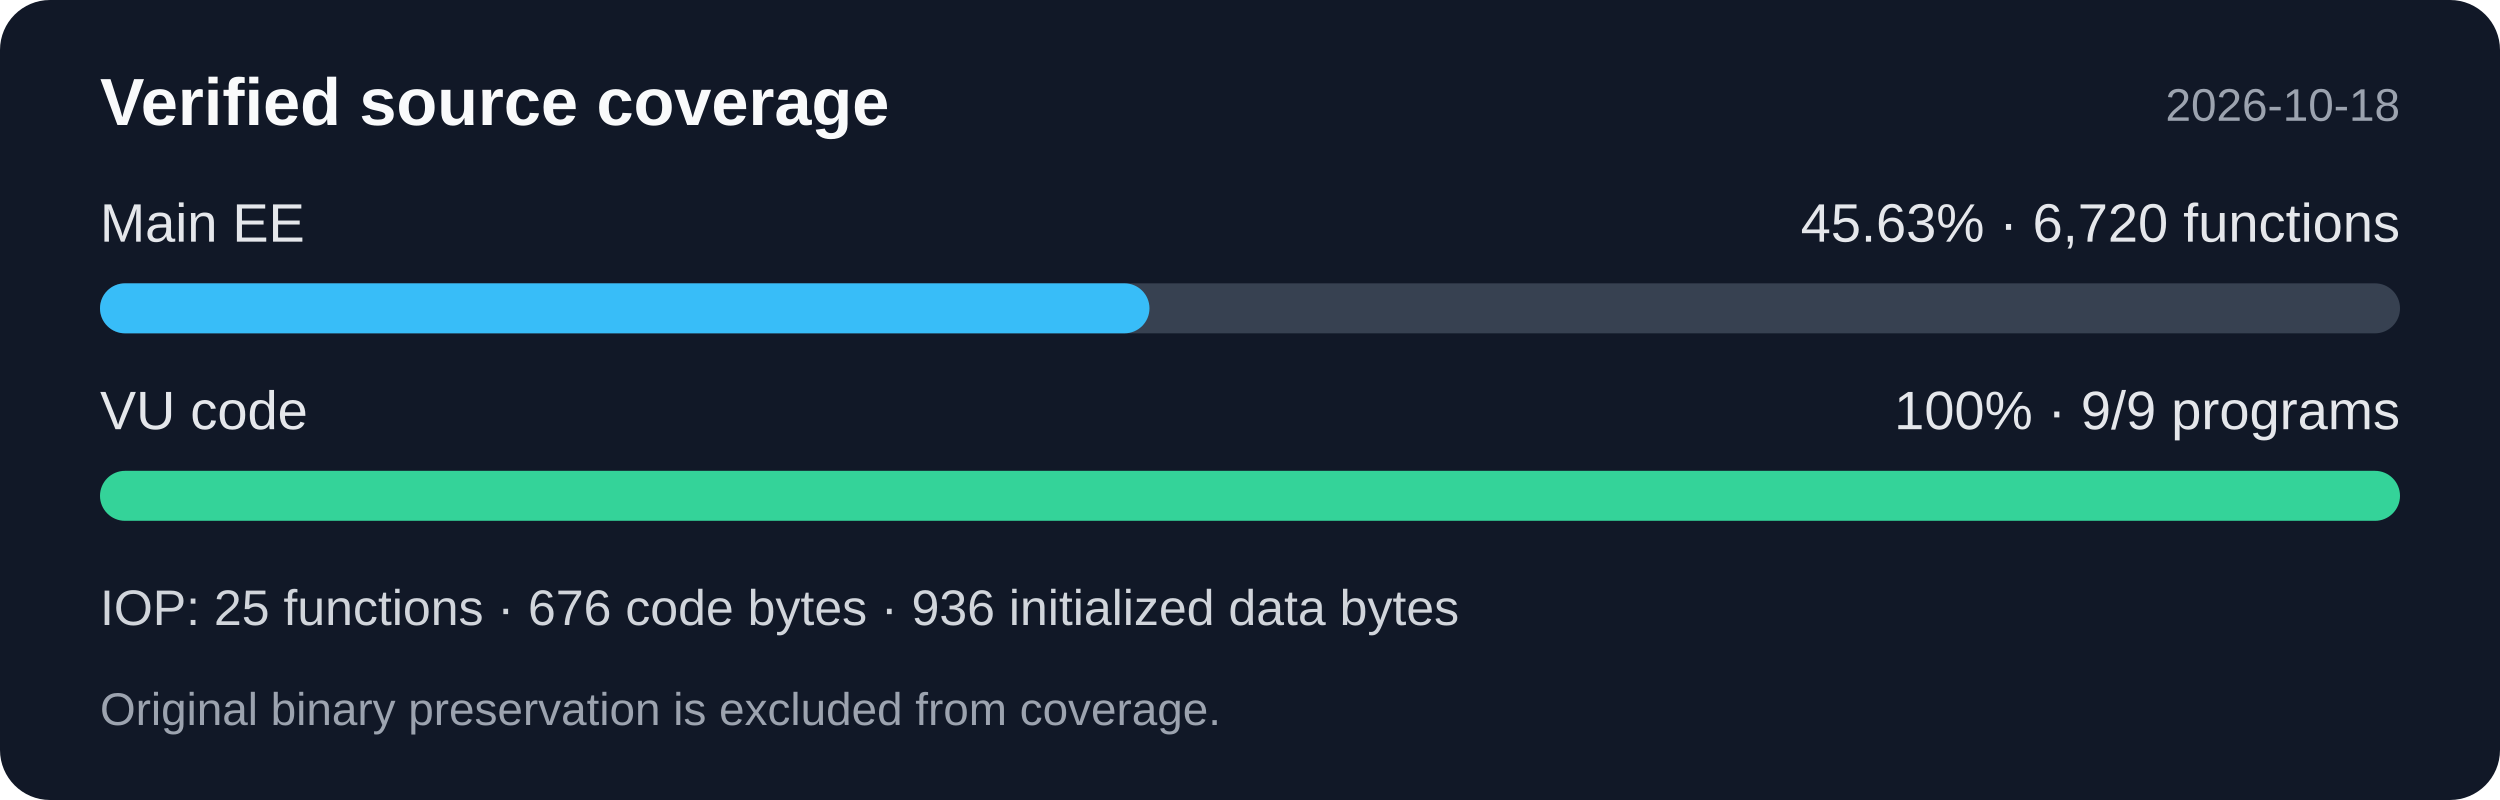
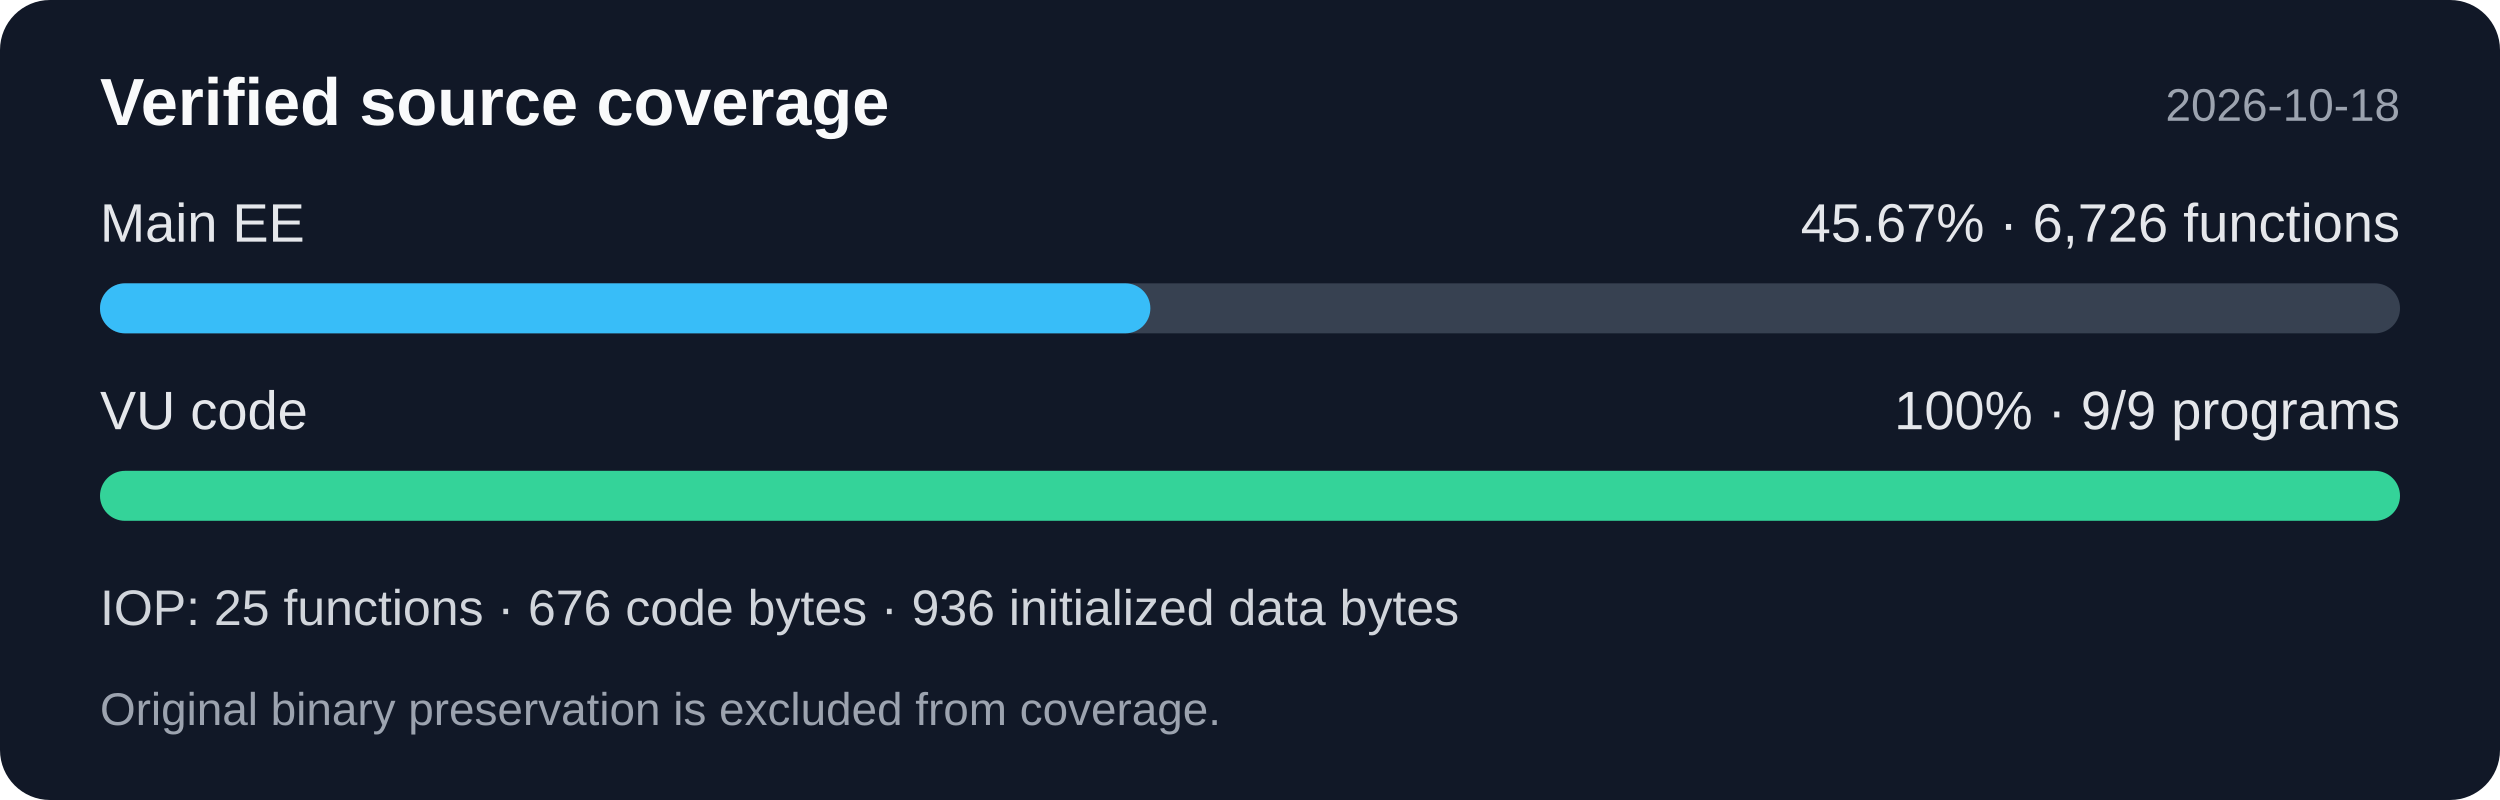
<svg xmlns="http://www.w3.org/2000/svg" width="600" height="192" viewBox="0 0 600 192" role="img" aria-labelledby="title desc">
  <rect width="600" height="192" rx="12" fill="#111827" />
  <g font-family="Segoe UI,Arial,sans-serif">
    <text x="24" y="30" fill="#f9fafb" font-size="16" font-weight="600">Verified source coverage</text>
    <text x="576" y="29" fill="#9ca3af" font-size="11" text-anchor="end">2026-10-18</text>
    <text x="24" y="58" fill="#e5e7eb" font-size="13">Main EE</text>
-     <text x="576" y="58" fill="#e5e7eb" font-size="13" text-anchor="end">45.63% · 6,720 functions</text>
+     <text x="576" y="58" fill="#e5e7eb" font-size="13" text-anchor="end">45.67% · 6,726 functions</text>
    <rect x="24" y="68" width="552" height="12" rx="6" fill="#374151" />
-     <rect x="24" y="68" width="251.874" height="12" rx="6" fill="#38bdf8" />
+     <rect x="24" y="68" width="252.088" height="12" rx="6" fill="#38bdf8" />
    <text x="24" y="103" fill="#e5e7eb" font-size="13">VU code</text>
    <text x="576" y="103" fill="#e5e7eb" font-size="13" text-anchor="end">100% · 9/9 programs</text>
    <rect x="24" y="113" width="552" height="12" rx="6" fill="#34d399" />
    <text x="24" y="150" fill="#d1d5db" font-size="12">IOP: 25 functions · 676 code bytes · 936 initialized data bytes</text>
    <text x="24" y="174" fill="#9ca3af" font-size="11">Original binary preservation is excluded from coverage.</text>
  </g>
</svg>
